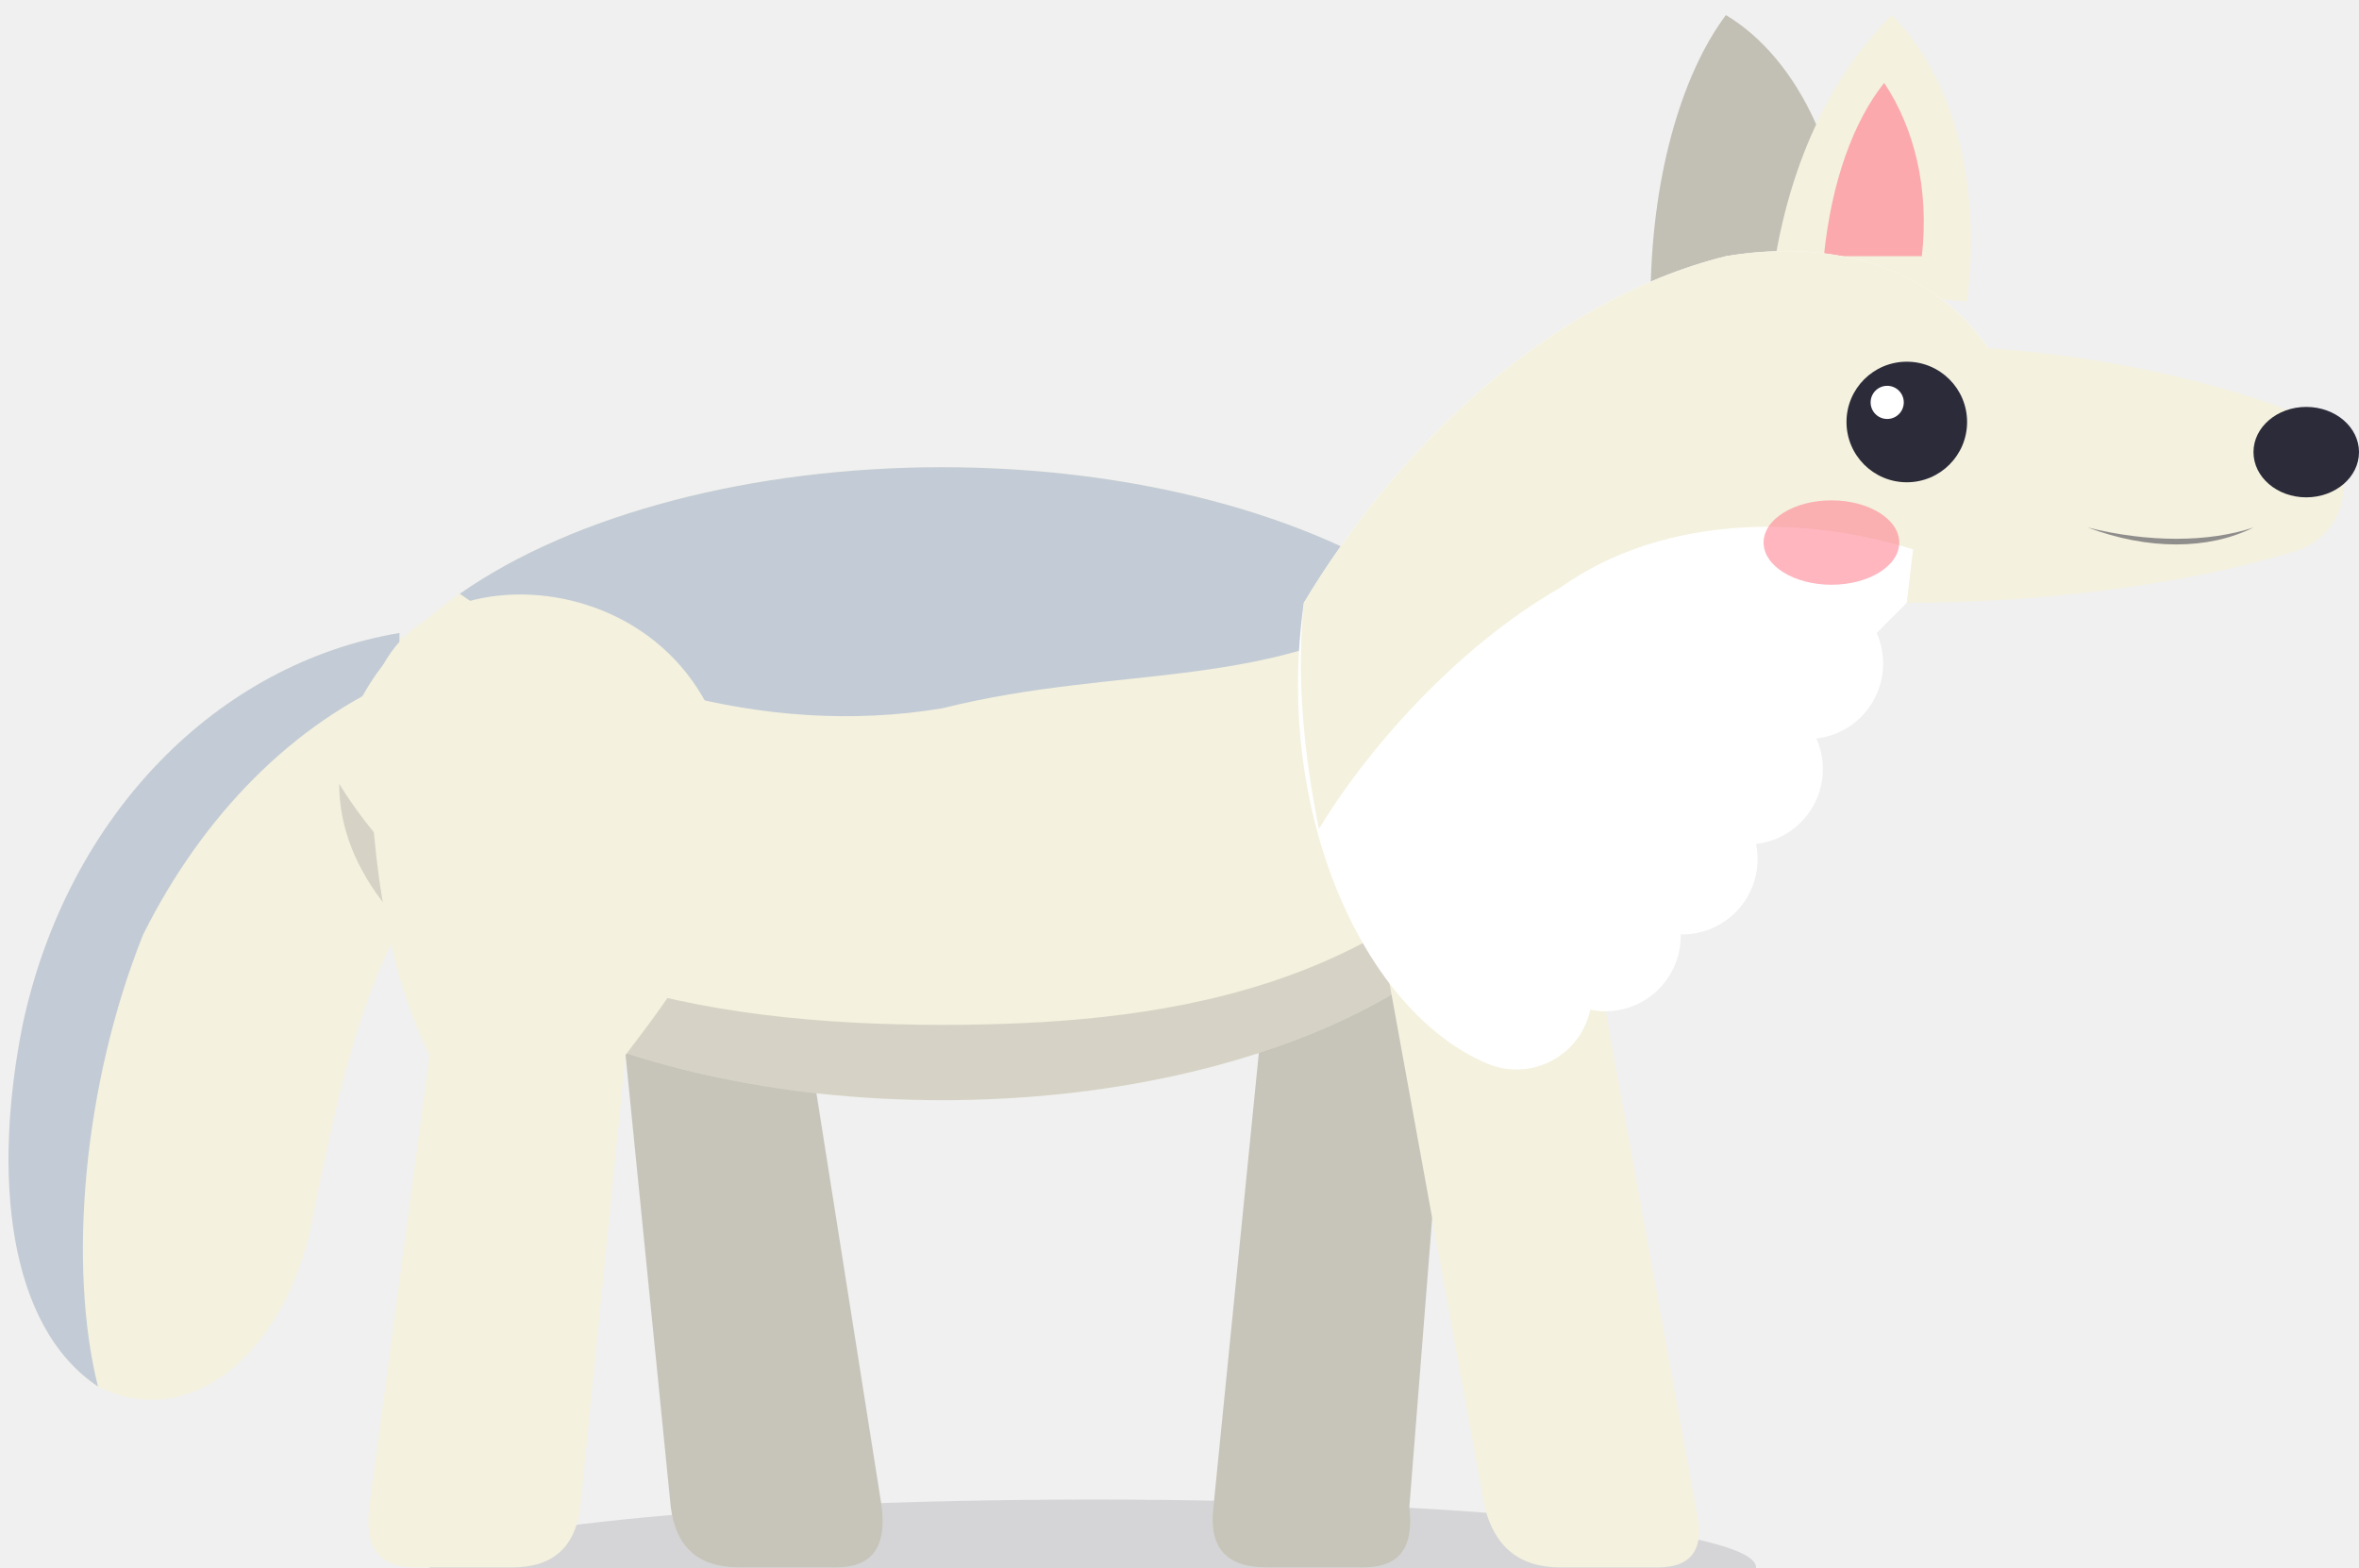
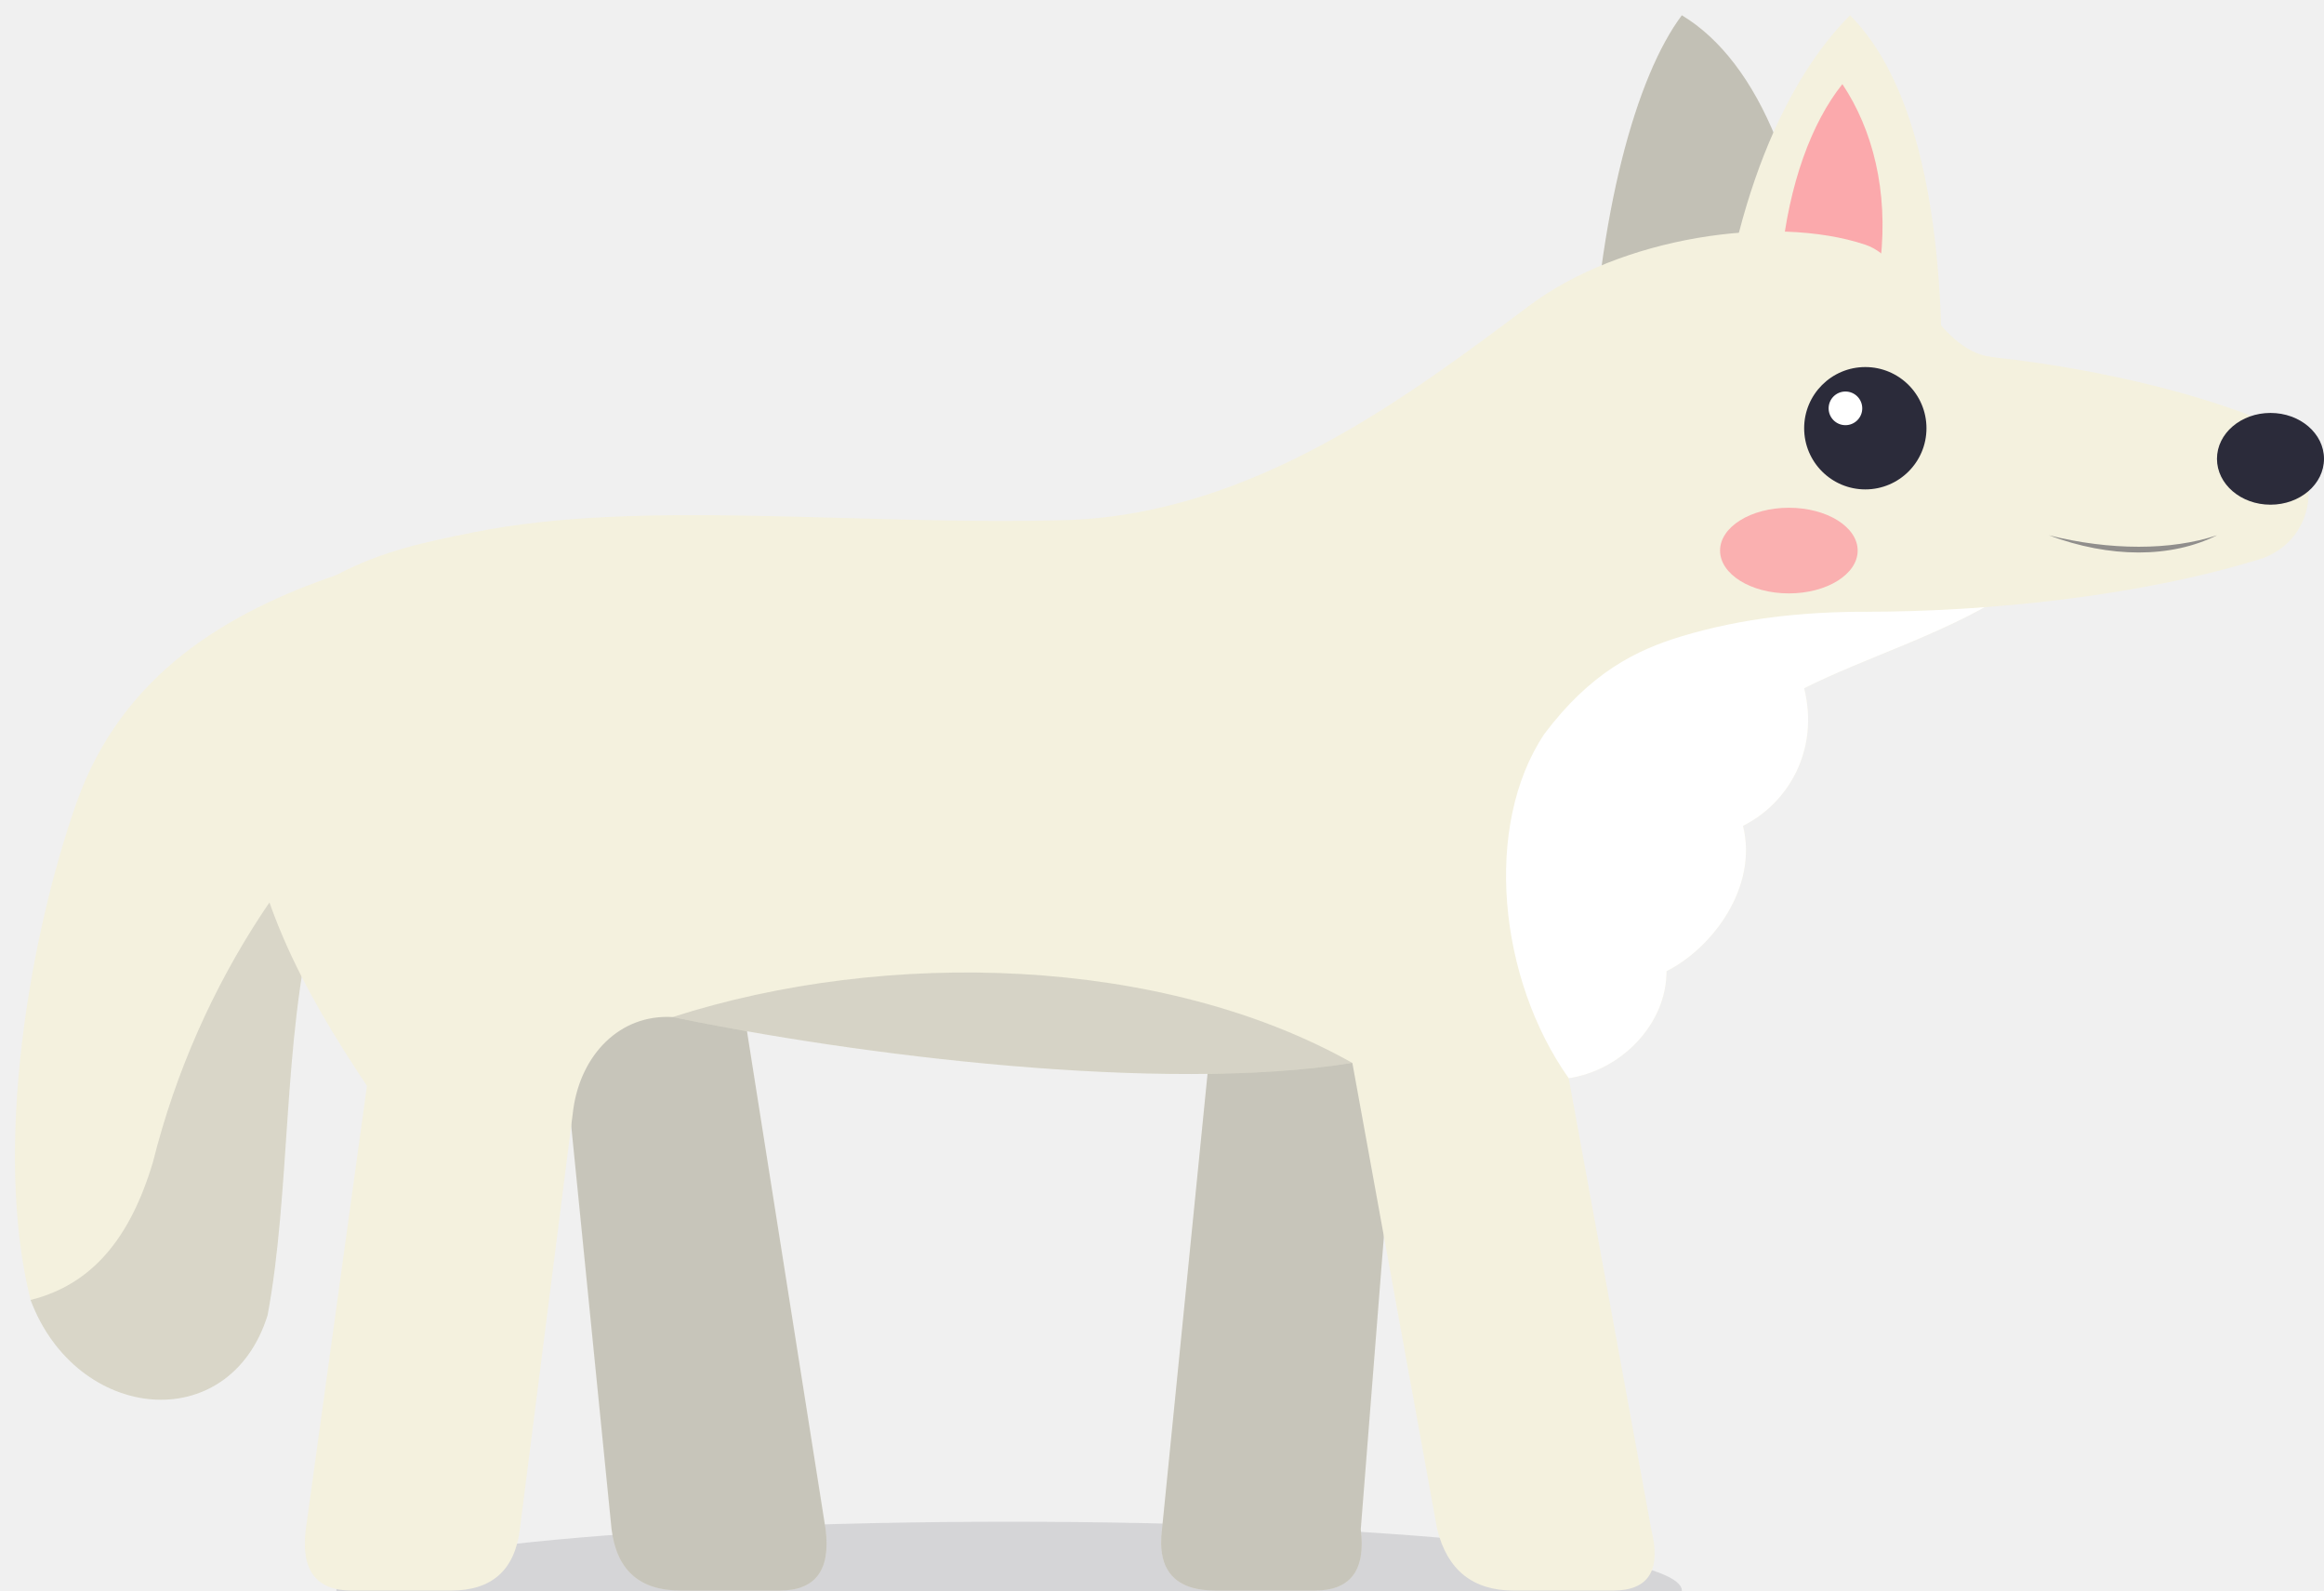
- <svg xmlns="http://www.w3.org/2000/svg" viewBox="25.5 16 156.5 104">
-   <ellipse cx="98" cy="120" rx="44" ry="4.5" fill="#2b2b3a" opacity="0.14" />
+ <svg xmlns="http://www.w3.org/2000/svg" viewBox="30 16 152 104">
+   <ellipse cx="96" cy="120" rx="44" ry="4.5" fill="#2b2b3a" opacity="0.14" />
  <path d="M66 76 L70 116 Q70.5 120 74.5 120 L81 120 Q84.5 120 84 116 L78 78 Z M110 76 L106 116 Q105.5 120 109.5 120 L116 120 Q119.5 120 119 116 L122 78 Z" fill="#f4f1de" />
  <path d="M66 76 L70 116 Q70.5 120 74.5 120 L81 120 Q84.5 120 84 116 L78 78 Z M110 76 L106 116 Q105.5 120 109.5 120 L116 120 Q119.5 120 119 116 L122 78 Z" fill="#2b2b3a" opacity="0.22" />
-   <g class="part-tail" style="transform-box: fill-box; transform-origin: 85% 5%">
-     <path d="M52 58 C 40 60, 30 70, 27 84 C 25 94, 26 104, 32 108 C 38 111, 44 106, 46 98 C 48 88, 50 78, 56 72 Z" fill="#f4f1de" />
-     <path d="M52 58 C 40 60, 30 70, 27 84 C 25 94, 26 104, 32 108 C 30 100, 31 88, 35 78 C 39 70, 45 64, 52 61 Z" fill="#c3ccd6" />
+   <g class="part-tail" style="transform-box: fill-box; transform-origin: 80% 10%">
+     <path d="M58 60 L 52 53.6 C 45 56, 38 60, 35 68.5 C 32 77, 29.5 91, 32 101 C 35 109, 45 110, 47.5 102 C 49 94, 48.5 84, 50.5 76 C 51.5 72, 54 68, 58 64 Z" fill="#f4f1de" />
+     <path d="M32 101 C 35 109, 45 110, 47.5 102 C 49 94, 48.5 84, 50.5 76 C 51.5 72, 54 68, 58 64 C 50 70, 43 80, 40 92 C 38.5 97, 36 100, 32 101 Z" fill="#2b2b3a" opacity="0.14" />
  </g>
-   <ellipse cx="88" cy="68" rx="40" ry="21" fill="#f4f1de" />
-   <path d="M56 55.4 A 40 21 0 0 1 120 55.4 C 110 62, 100 60, 88 63 C 76 65, 64 61, 56 55.4 Z" fill="#c3ccd6" />
-   <path d="M48 68 A40 21 0 0 0 128 68 C 118 82, 102 84, 88 84 C 72 84, 56 81, 48 68 Z" fill="#2b2b3a" opacity="0.15" />
-   <path d="M50 64 C 50 52, 72 52, 74 68 C 75 76, 70 82, 67 86 L 64 116 Q63.5 120 59.5 120 L53 120 Q49.5 120 50 116 L54 86 C 51 80, 50 72, 50 64 Z M116 72 L124 116 Q125 120 129 120 L135.5 120 Q139 120 138 116 L130 72 Z" fill="#f4f1de" />
  <g class="part-ears" style="transform-box: fill-box; transform-origin: 50% 100%">
-     <path d="M135 36 C 135 28, 137 21, 140 17 C 145 20, 148 27, 148 34 Z" fill="#f4f1de" />
-     <path d="M135 36 C 135 28, 137 21, 140 17 C 145 20, 148 27, 148 34 Z" fill="#2b2b3a" opacity="0.25" />
-     <path d="M143 35 C 144 27, 147 21, 151 17 C 155 21, 157 28, 156 36 Z" fill="#f4f1de" />
+     <path d="M134 42 C 134.5 30, 137 21, 140 17 C 145 20, 148.5 28, 149 40 Z" fill="#f4f1de" />
+     <path d="M134 42 C 134.5 30, 137 21, 140 17 C 145 20, 148.5 28, 149 40 Z" fill="#2b2b3a" opacity="0.25" />
+     <path d="M142 42 C 143 29, 147 21, 151 17 C 155 21, 157 29, 157 40 Z" fill="#f4f1de" />
    <path d="M146.5 33 C 147 28, 148.5 24, 150.5 21.5 C 152.5 24.5, 153.5 28.5, 153 33 Z" fill="#ff7a8a" opacity="0.6" />
  </g>
-   <path d="M112 56 C 118 46, 128 36, 140 33 C 152 31, 160 38, 160 48 L 150 58 A 5 5 0 0 1 146 65 A 5 5 0 0 1 142 72 A 5 5 0 0 1 137 78 A 5 5 0 0 1 131 83 A 5 5 0 0 1 124 86.5 C 116 83, 110 70, 112 56 Z" fill="#ffffff" />
-   <path d="M112 56 C 118 46, 128 36, 140 33 C 152 31, 160 38, 160 48 L 154 53 C 146 50, 136 50, 129 55 C 122 59, 116 66, 113 71 C 112 66, 111.5 61, 112 56 Z" fill="#f4f1de" />
-   <path d="M154 39 C 162 39, 172 41, 178 43.5 C 182 45.5, 182 51, 178 52.5 C 170 55, 160 56, 152 56 Z" fill="#f4f1de" />
+   <path d="M61 50.8 C 72 48.6, 86 50.4, 100 50 C 112 49.5, 122 42, 130 36 C 136 31.5, 146 30, 152 32 C 155 33, 156.5 38.9, 160.3 39.35 C 163 39.7, 163 50, 161 55 C 157 57.5, 152 59, 148 61 C 149 65, 147 68.5, 144 70 C 145 74, 142 78, 139 79.5 C 139 83, 136 86, 132.6 86.5 L 138 116 Q 139 120 135.5 120 L 129 120 Q 125 120 124 116 L 118.45 85.5 C 106 87.5, 86 85, 74 82.5 C 70.5 82.3, 68 85, 67.5 88.5 L 64 116 Q 63.5 120 59.5 120 L 53 120 Q 49.5 120 50 116 L 54 87 C 50 81, 46 74, 46 66 C 46 60, 48 56, 52 53.6 C 55 52, 58 51.4, 61 50.8 Z" fill="#f4f1de" />
+   <path d="M118.45 85.5 C 106 87.5, 86 85, 74 82.5 C 88 78, 106 78.5, 118.45 85.5 Z" fill="#2b2b3a" opacity="0.15" />
+   <path d="M161 55 C 157 57.5, 152 59, 148 61 C 149 65, 147 68.5, 144 70 C 145 74, 142 78, 139 79.5 C 139 83, 136 86, 132.6 86.5 C 128 80, 127 70, 131 64 C 134 60, 137 58.5, 140 57.6 C 144 56.4, 148 56, 152 56 L 156 55 Z" fill="#ffffff" />
+   <path d="M154 39 C 162 39, 172 41, 178 43.5 C 182 45.5, 182 51, 178 52.5 C 170 55, 160 56, 152 56 C 150 52, 150.5 44, 154 39 Z" fill="#f4f1de" />
  <ellipse cx="178.5" cy="46" rx="3.5" ry="3" fill="#2b2b3a" />
  <circle cx="152" cy="44" r="4" fill="#2b2b3a" />
  <circle cx="150.7" cy="42.7" r="1.1" fill="#ffffff" />
  <ellipse cx="147" cy="52" rx="4.5" ry="2.8" fill="#ff7a8a" opacity="0.55" />
  <path d="M164 51 C 168 52.5, 172 52.5, 175 51 C 172 52, 168 52, 164 51 Z" fill="#2b2b3a" opacity="0.5" />
</svg>
